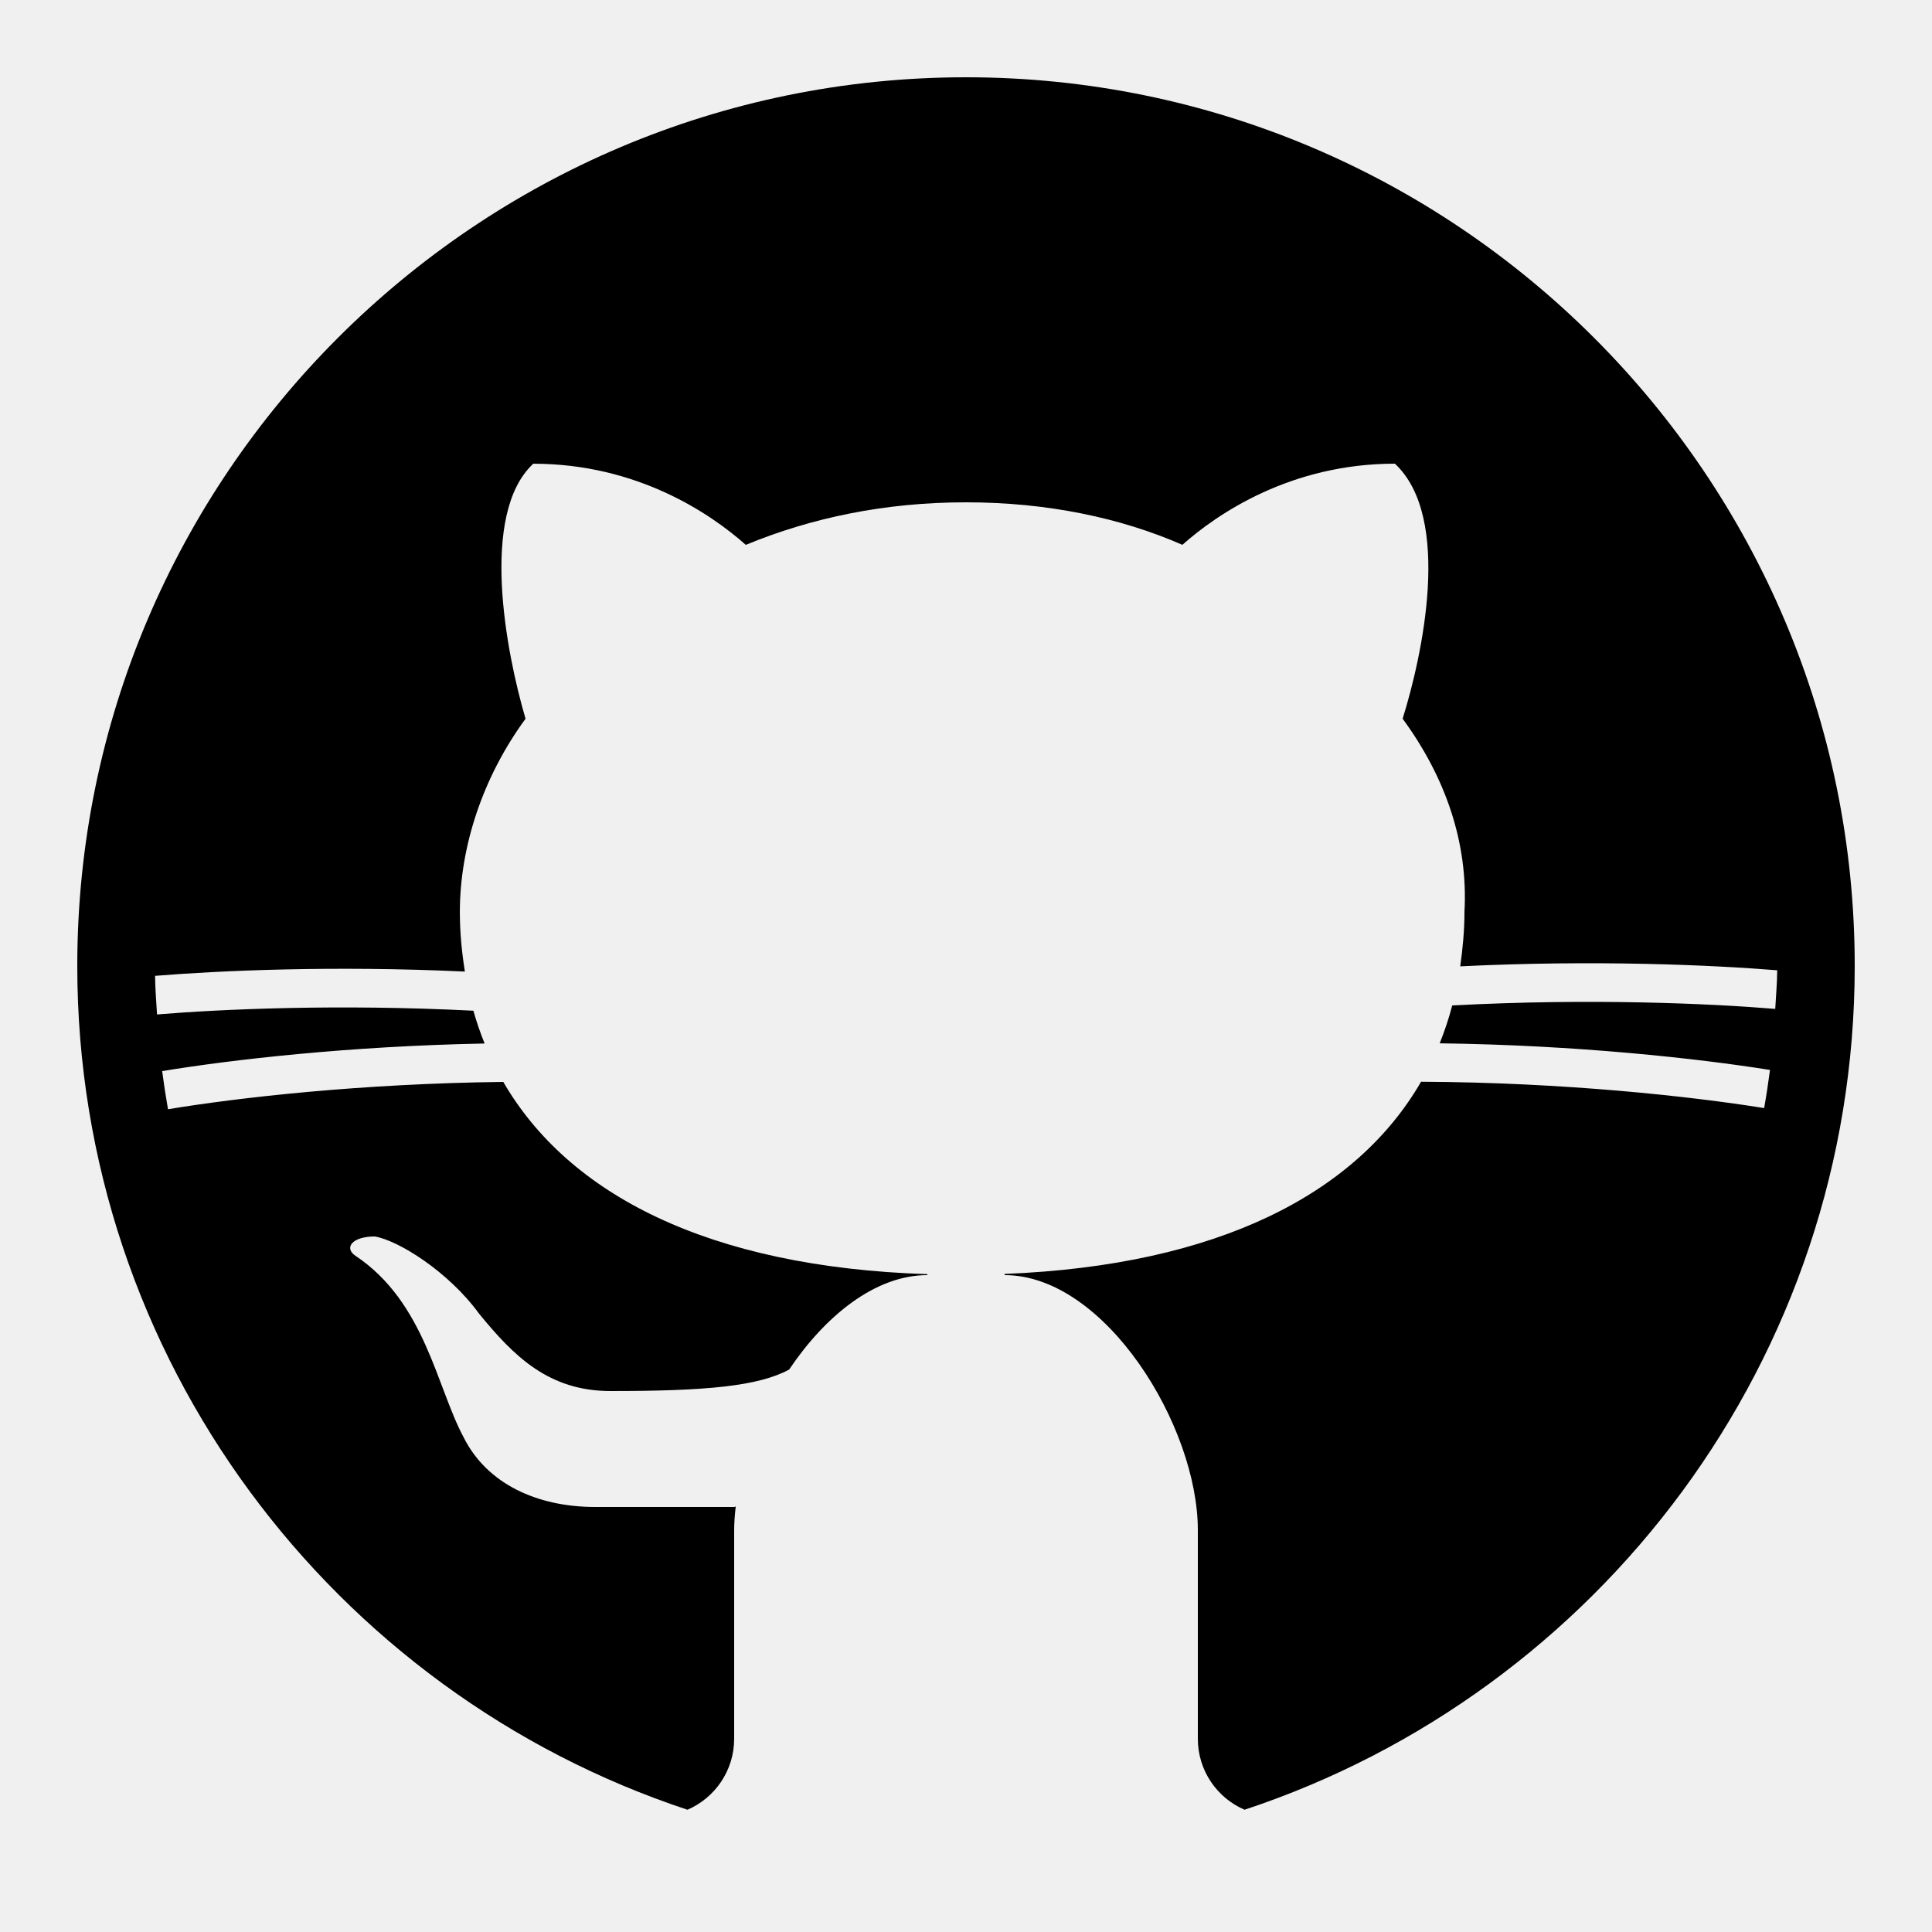
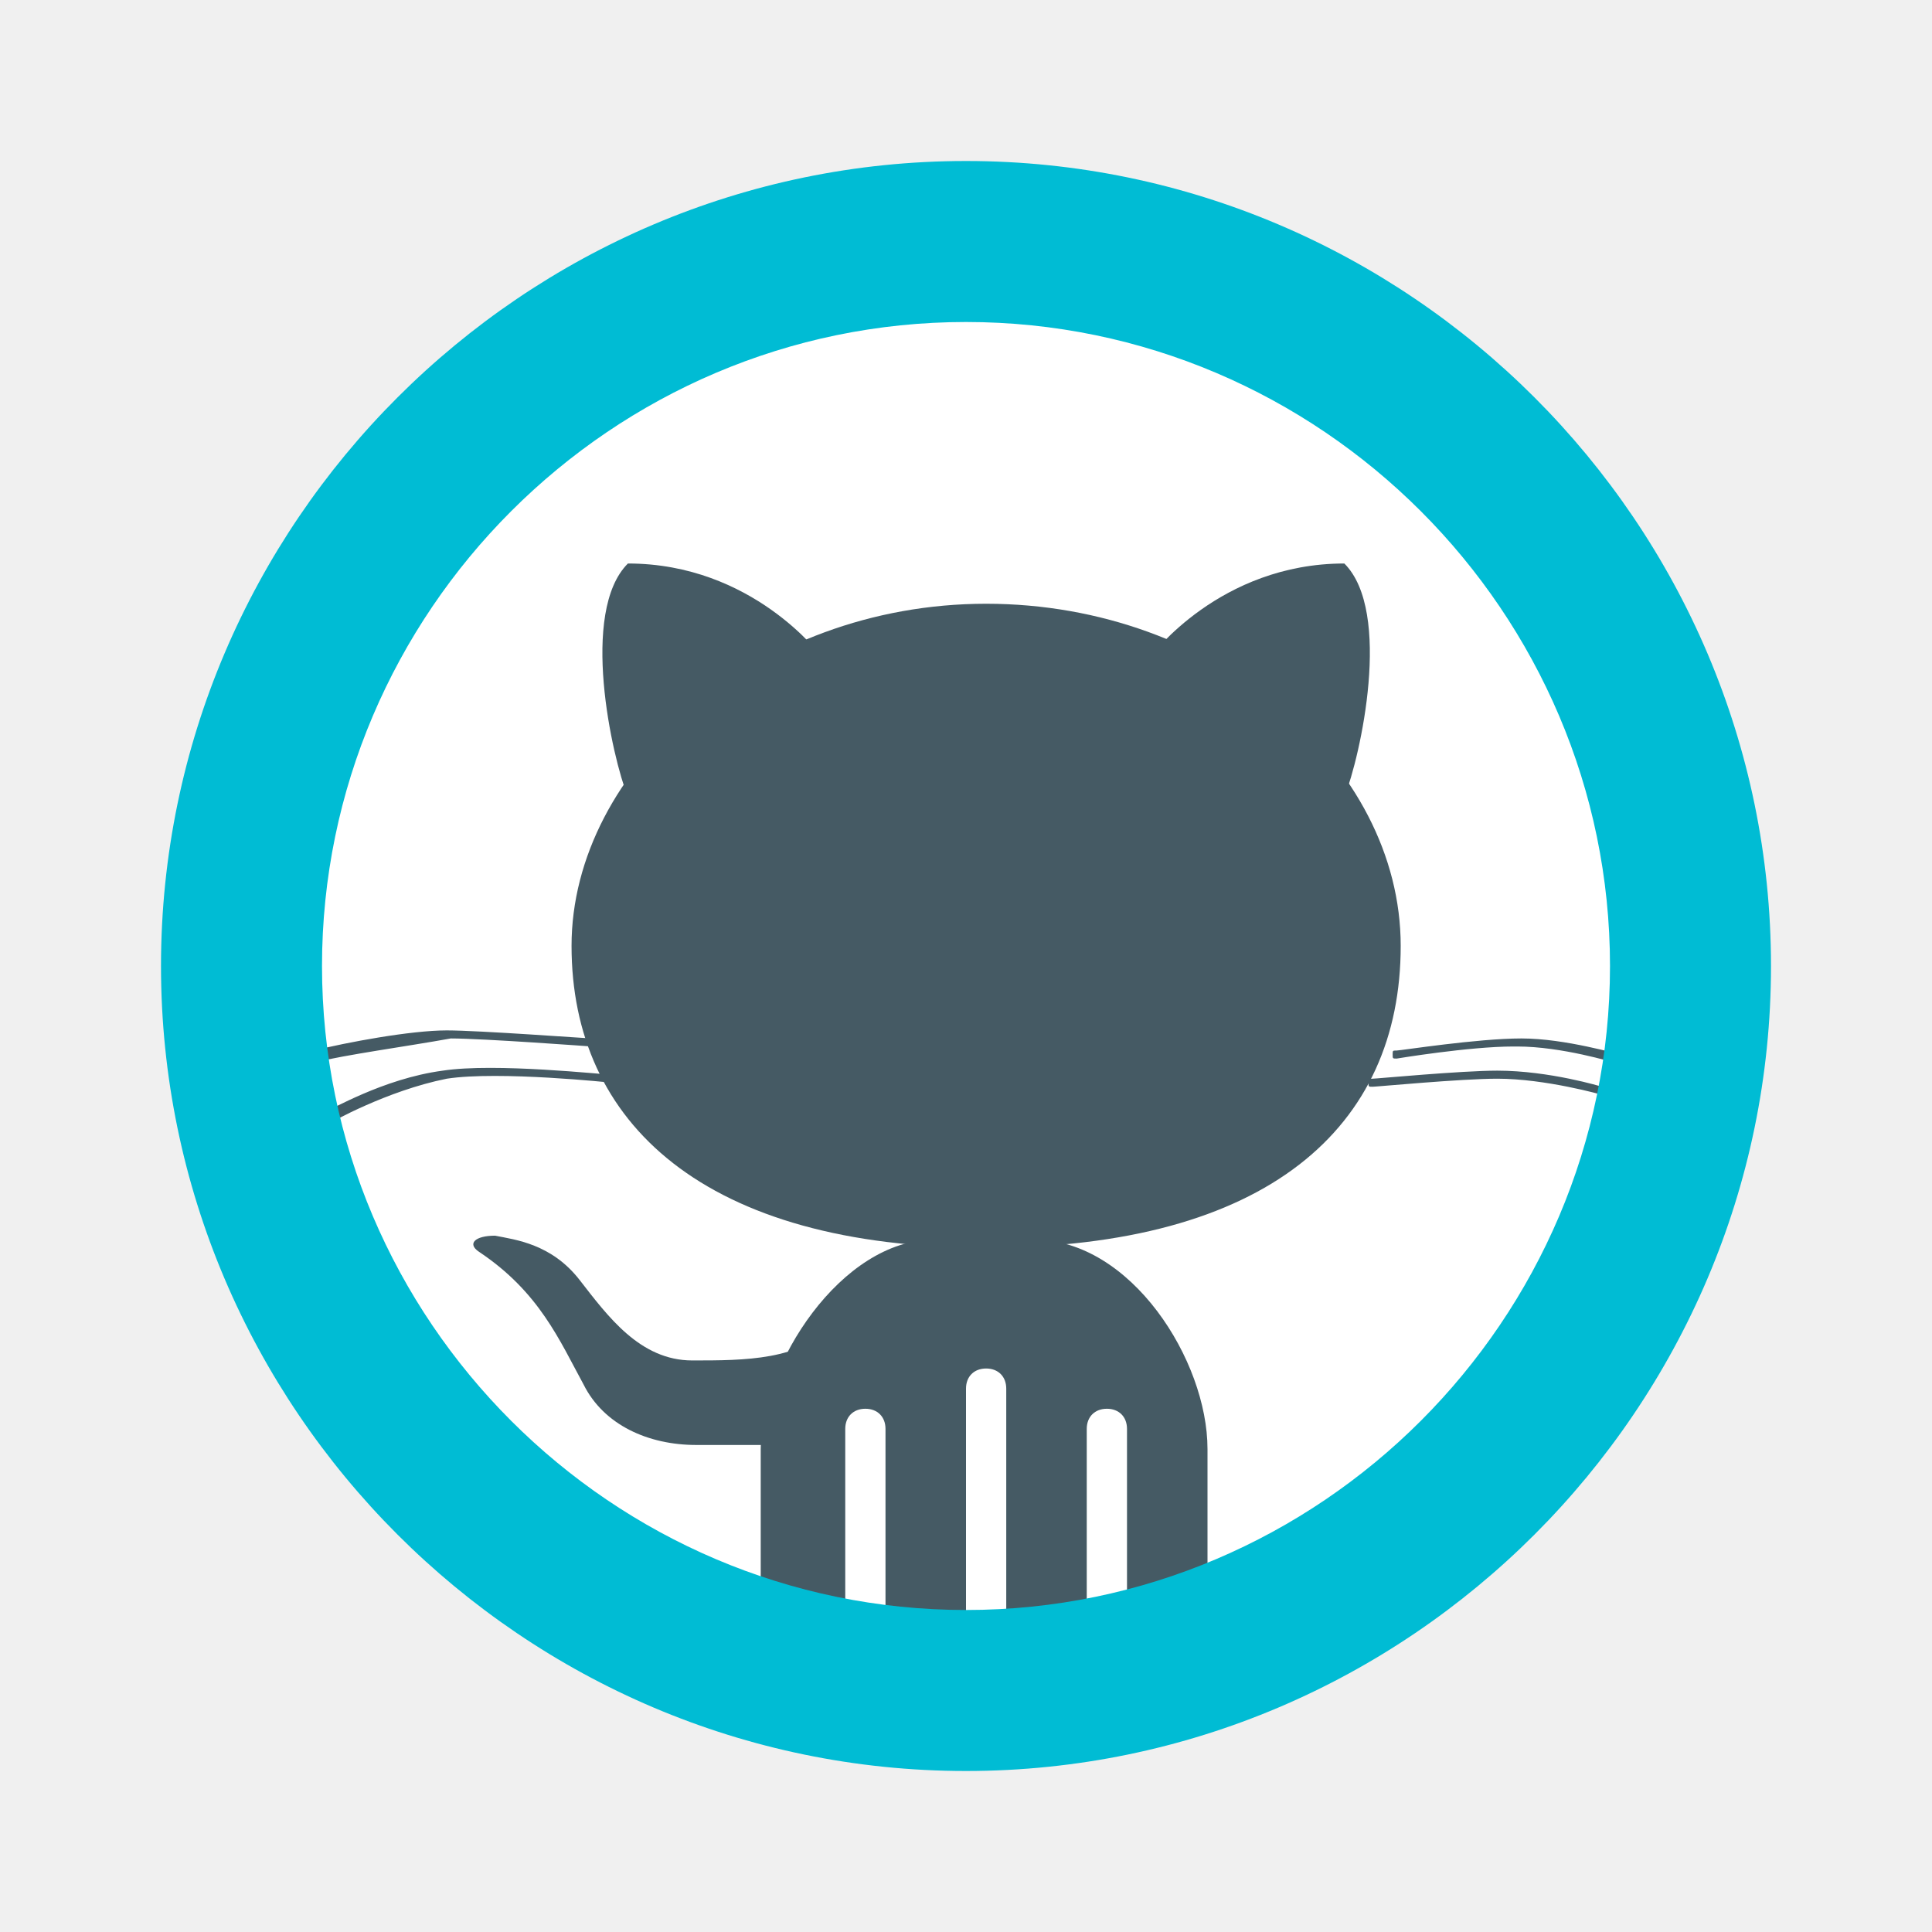
- <svg xmlns="http://www.w3.org/2000/svg" viewBox="0 0 50 50" width="144px" height="144px">
-   <path d="M17.791,46.836C18.502,46.53,19,45.823,19,45v-5.4c0-0.197,0.016-0.402,0.041-0.61C19.027,38.994,19.014,38.997,19,39 c0,0-3,0-3.6,0c-1.5,0-2.8-0.6-3.4-1.8c-0.7-1.3-1-3.5-2.8-4.7C8.9,32.3,9.1,32,9.7,32c0.6,0.1,1.9,0.9,2.7,2c0.9,1.1,1.8,2,3.4,2 c2.487,0,3.82-0.125,4.622-0.555C21.356,34.056,22.649,33,24,33v-0.025c-5.668-0.182-9.289-2.066-10.975-4.975 c-3.665,0.042-6.856,0.405-8.677,0.707c-0.058-0.327-0.108-0.656-0.151-0.987c1.797-0.296,4.843-0.647,8.345-0.714 c-0.112-0.276-0.209-0.559-0.291-0.849c-3.511-0.178-6.541-0.039-8.187,0.097c-0.02-0.332-0.047-0.663-0.051-0.999 c1.649-0.135,4.597-0.27,8.018-0.111c-0.079-0.5-0.13-1.011-0.13-1.543c0-1.7,0.6-3.5,1.7-5c-0.5-1.7-1.2-5.3,0.2-6.6 c2.7,0,4.6,1.3,5.5,2.1C21,13.4,22.9,13,25,13s4,0.4,5.6,1.1c0.9-0.8,2.8-2.1,5.5-2.1c1.5,1.4,0.7,5,0.2,6.6c1.1,1.5,1.7,3.2,1.6,5 c0,0.484-0.045,0.951-0.11,1.409c3.499-0.172,6.527-0.034,8.204,0.102c-0.002,0.337-0.033,0.666-0.051,0.999 c-1.671-0.138-4.775-0.28-8.359-0.089c-0.089,0.336-0.197,0.663-0.325,0.98c3.546,0.046,6.665,0.389,8.548,0.689 c-0.043,0.332-0.093,0.661-0.151,0.987c-1.912-0.306-5.171-0.664-8.879-0.682C35.112,30.873,31.557,32.75,26,32.969V33 c2.6,0,5,3.9,5,6.6V45c0,0.823,0.498,1.53,1.209,1.836C41.37,43.804,48,35.164,48,25C48,12.318,37.683,2,25,2S2,12.318,2,25 C2,35.164,8.63,43.804,17.791,46.836z" />
+ <svg xmlns="http://www.w3.org/2000/svg" viewBox="0 0 48 48" width="55px" height="55px">
+   <path fill="#fff" d="M41,24c0,9.4-7.6,17-17,17S7,33.4,7,24S14.6,7,24,7S41,14.6,41,24z" />
+   <path fill="#455a64" d="M21,41v-5.5c0-0.3,0.2-0.5,0.5-0.5s0.5,0.2,0.5,0.5V41h2v-6.5c0-0.3,0.2-0.5,0.5-0.5s0.5,0.2,0.5,0.5 V41h2v-5.5c0-0.3,0.2-0.5,0.5-0.5s0.5,0.2,0.5,0.5V41h1.8c0.2-0.3,0.2-0.6,0.2-1.1V36c0-2.2-1.9-5.2-4.3-5.2h-2.5 c-2.3,0-4.3,3.1-4.3,5.2v3.9c0,0.4,0.1,0.8,0.2,1.1H21L21,41z M40.1,26.4L40.1,26.4c0,0-1.3-0.4-2.4-0.4h-0.1 c-1.1,0-2.9,0.3-2.9,0.3c-0.1,0-0.1,0-0.1-0.1s0-0.1,0.1-0.1s2-0.3,3.1-0.3s2.4,0.4,2.5,0.4s0.1,0.1,0.1,0.2 C40.2,26.3,40.2,26.4,40.1,26.4z M39.8,27.2L39.8,27.2c0,0-1.4-0.4-2.6-0.4c-0.9,0-3,0.2-3.1,0.2S34,27,34,26.9s0-0.1,0.1-0.1 s2.2-0.2,3.1-0.2c1.3,0,2.6,0.4,2.6,0.4c0.1,0,0.1,0.1,0.1,0.2C39.9,27.1,39.9,27.2,39.8,27.2z M7.8,26.4c-0.1,0-0.1,0-0.1-0.1 s0-0.1,0.1-0.2c0.8-0.2,2.4-0.5,3.3-0.5c0.8,0,3.5,0.2,3.6,0.2s0.1,0.1,0.1,0.1c0,0.1-0.1,0.1-0.1,0.1s-2.7-0.2-3.5-0.2 C10.1,26,8.6,26.2,7.8,26.4L7.8,26.4z M8.2,27.9c0,0-0.1,0-0.1-0.1s0-0.1,0-0.2c0.1,0,1.4-0.8,2.9-1c1.3-0.2,4,0.1,4.2,0.1 c0.1,0,0.1,0.1,0.1,0.1c0,0.1-0.1,0.1-0.1,0.1l0,0c0,0-2.8-0.3-4.1-0.1C9.6,27.1,8.2,27.9,8.2,27.9L8.2,27.9z" />
+   <path fill="#455a64" d="M14.2,23.5c0-4.4,4.6-8.5,10.3-8.5s10.3,4,10.3,8.5S31.5,31,24.5,31S14.2,27.9,14.2,23.5z" />
+   <path fill="#455a64" d="M28.6,16.3c0,0,1.7-2.3,4.8-2.3c1.2,1.2,0.4,4.8,0,5.8L28.6,16.3z M20.4,16.3c0,0-1.7-2.3-4.8-2.3 c-1.2,1.2-0.4,4.8,0,5.8L20.4,16.3z M20.1,35.9c0,0-2.3,0-2.8,0c-1.2,0-2.3-0.5-2.8-1.5c-0.6-1.1-1.1-2.3-2.6-3.3 c-0.3-0.2-0.1-0.4,0.4-0.4c0.5,0.1,1.4,0.2,2.1,1.1c0.7,0.9,1.5,2,2.8,2s2.7,0,3.5-0.9L20.1,35.9z" />
+   <path fill="#00bcd4" d="M24,4C13,4,4,13,4,24s9,20,20,20s20-9,20-20S35,4,24,4z M24,40c-8.8,0-16-7.2-16-16S15.2,8,24,8 s16,7.2,16,16S32.8,40,24,40z" />
</svg>
